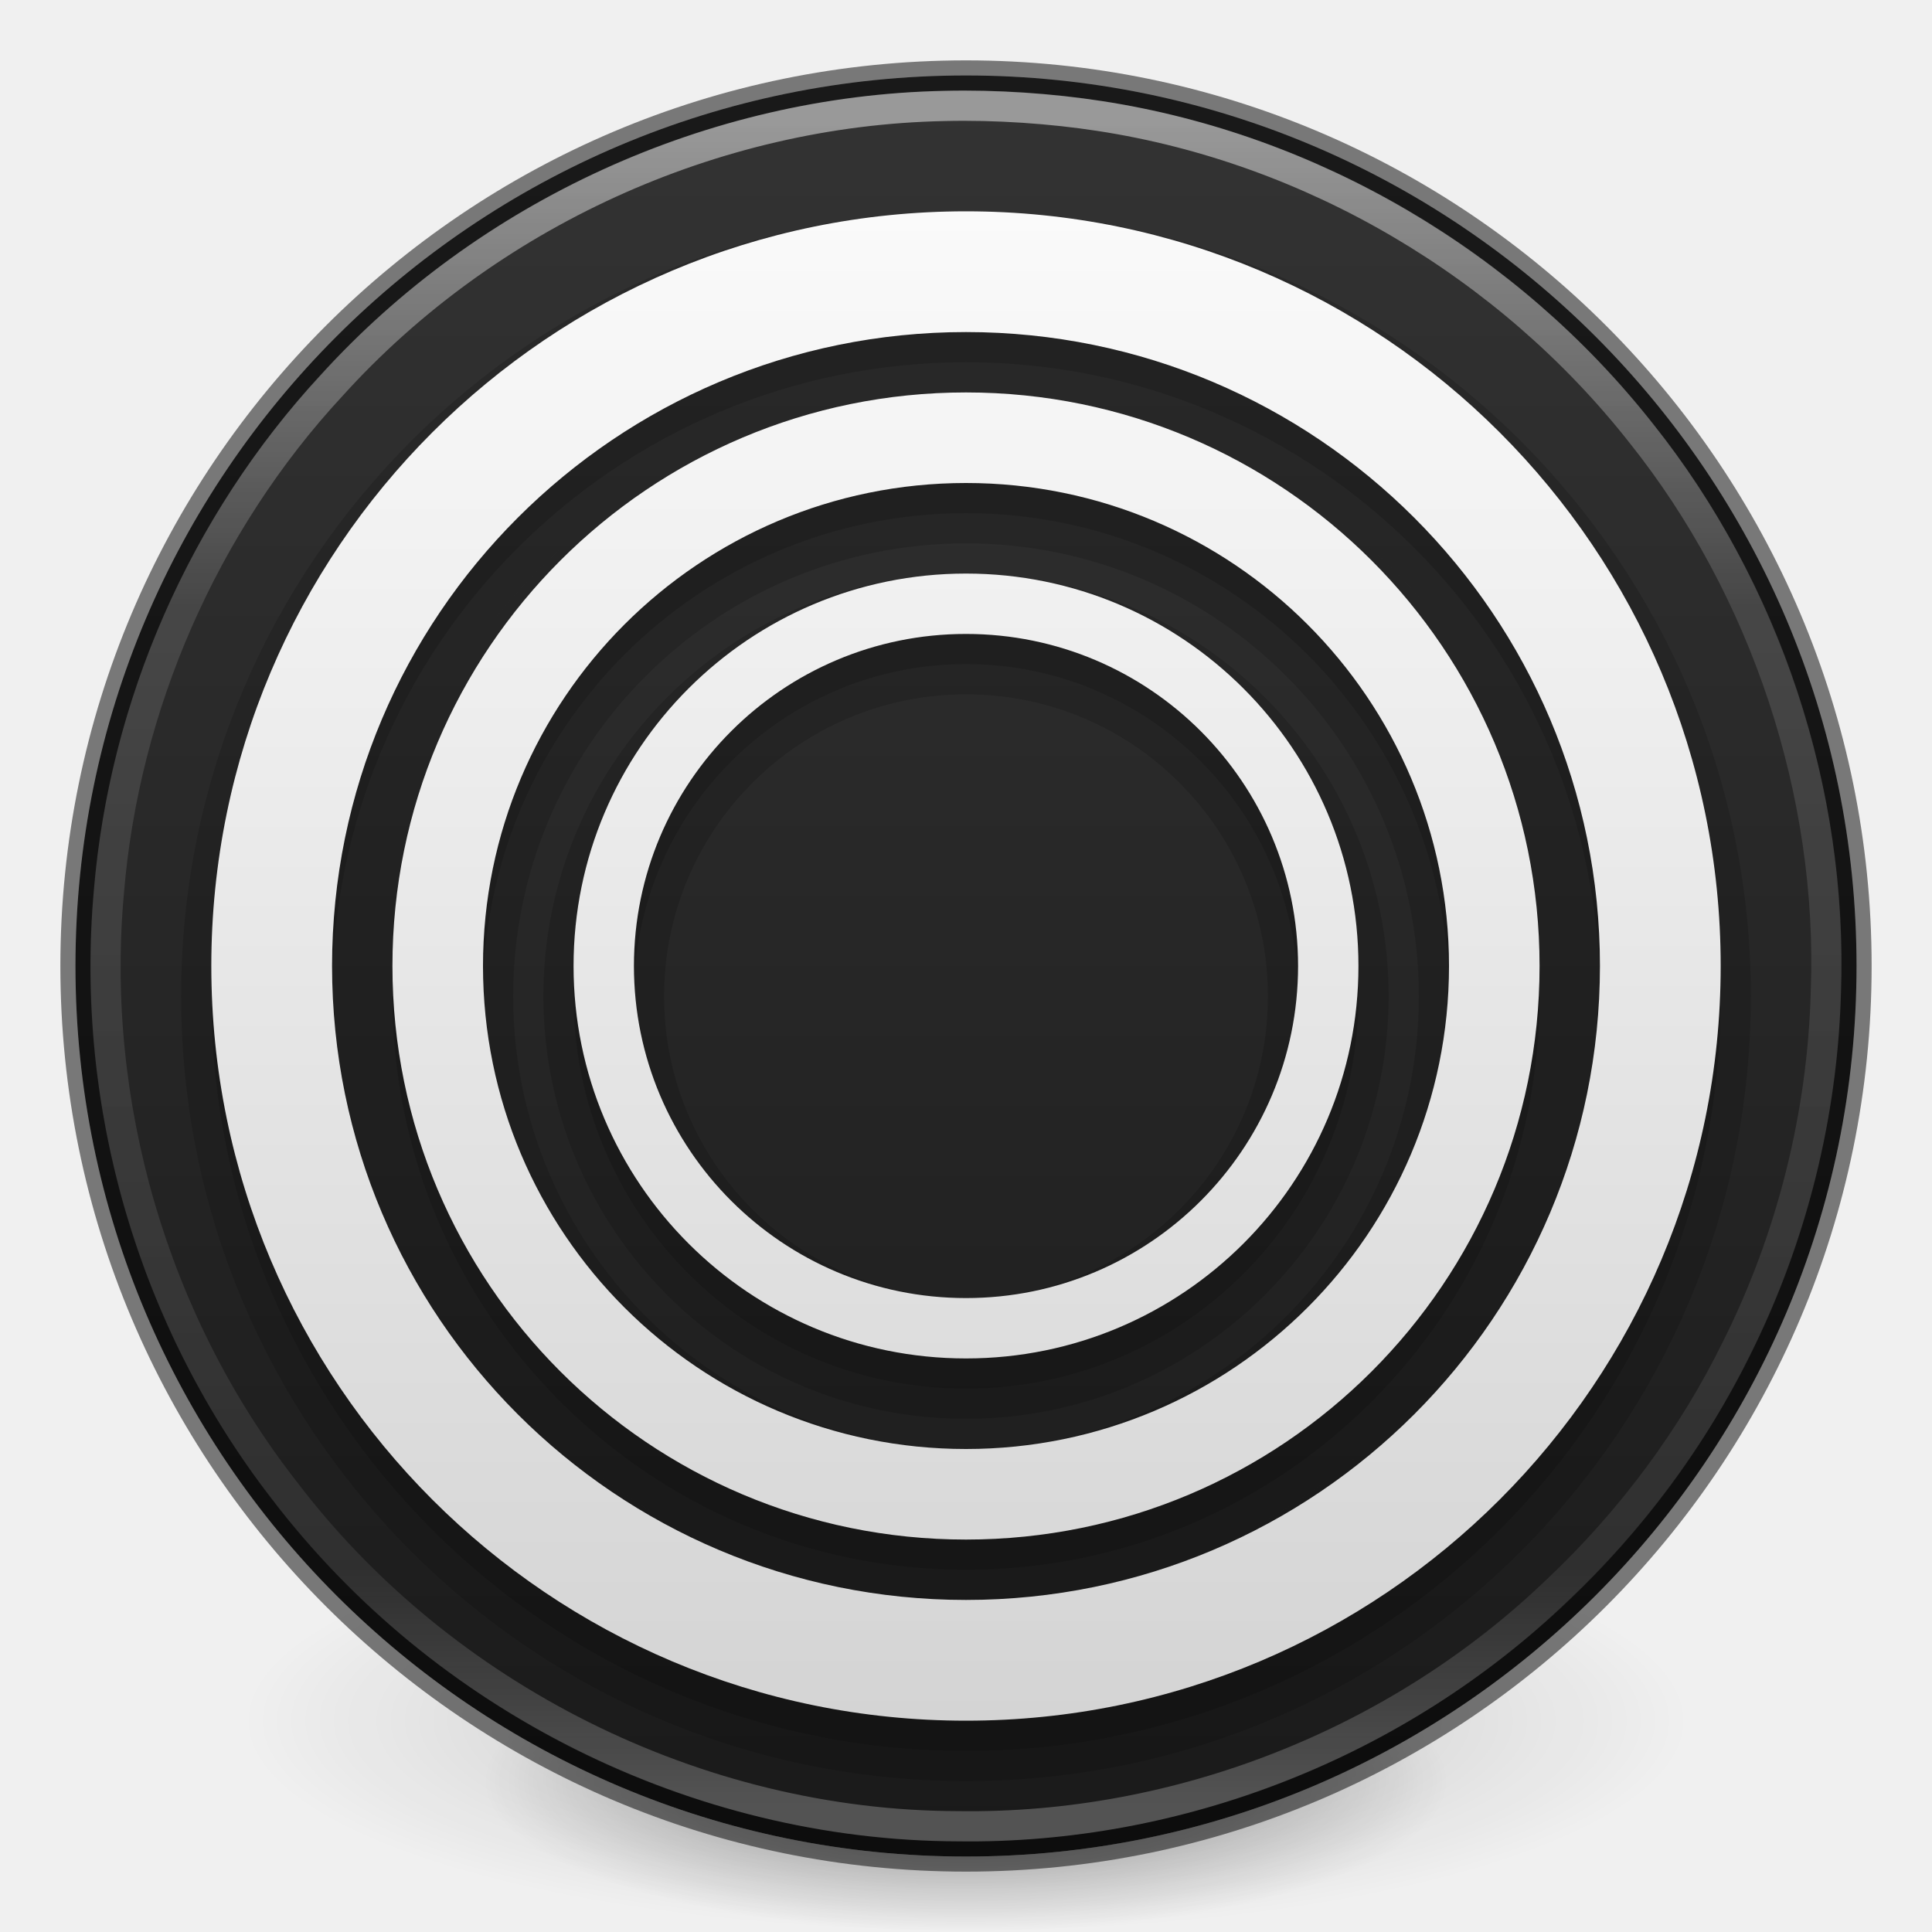
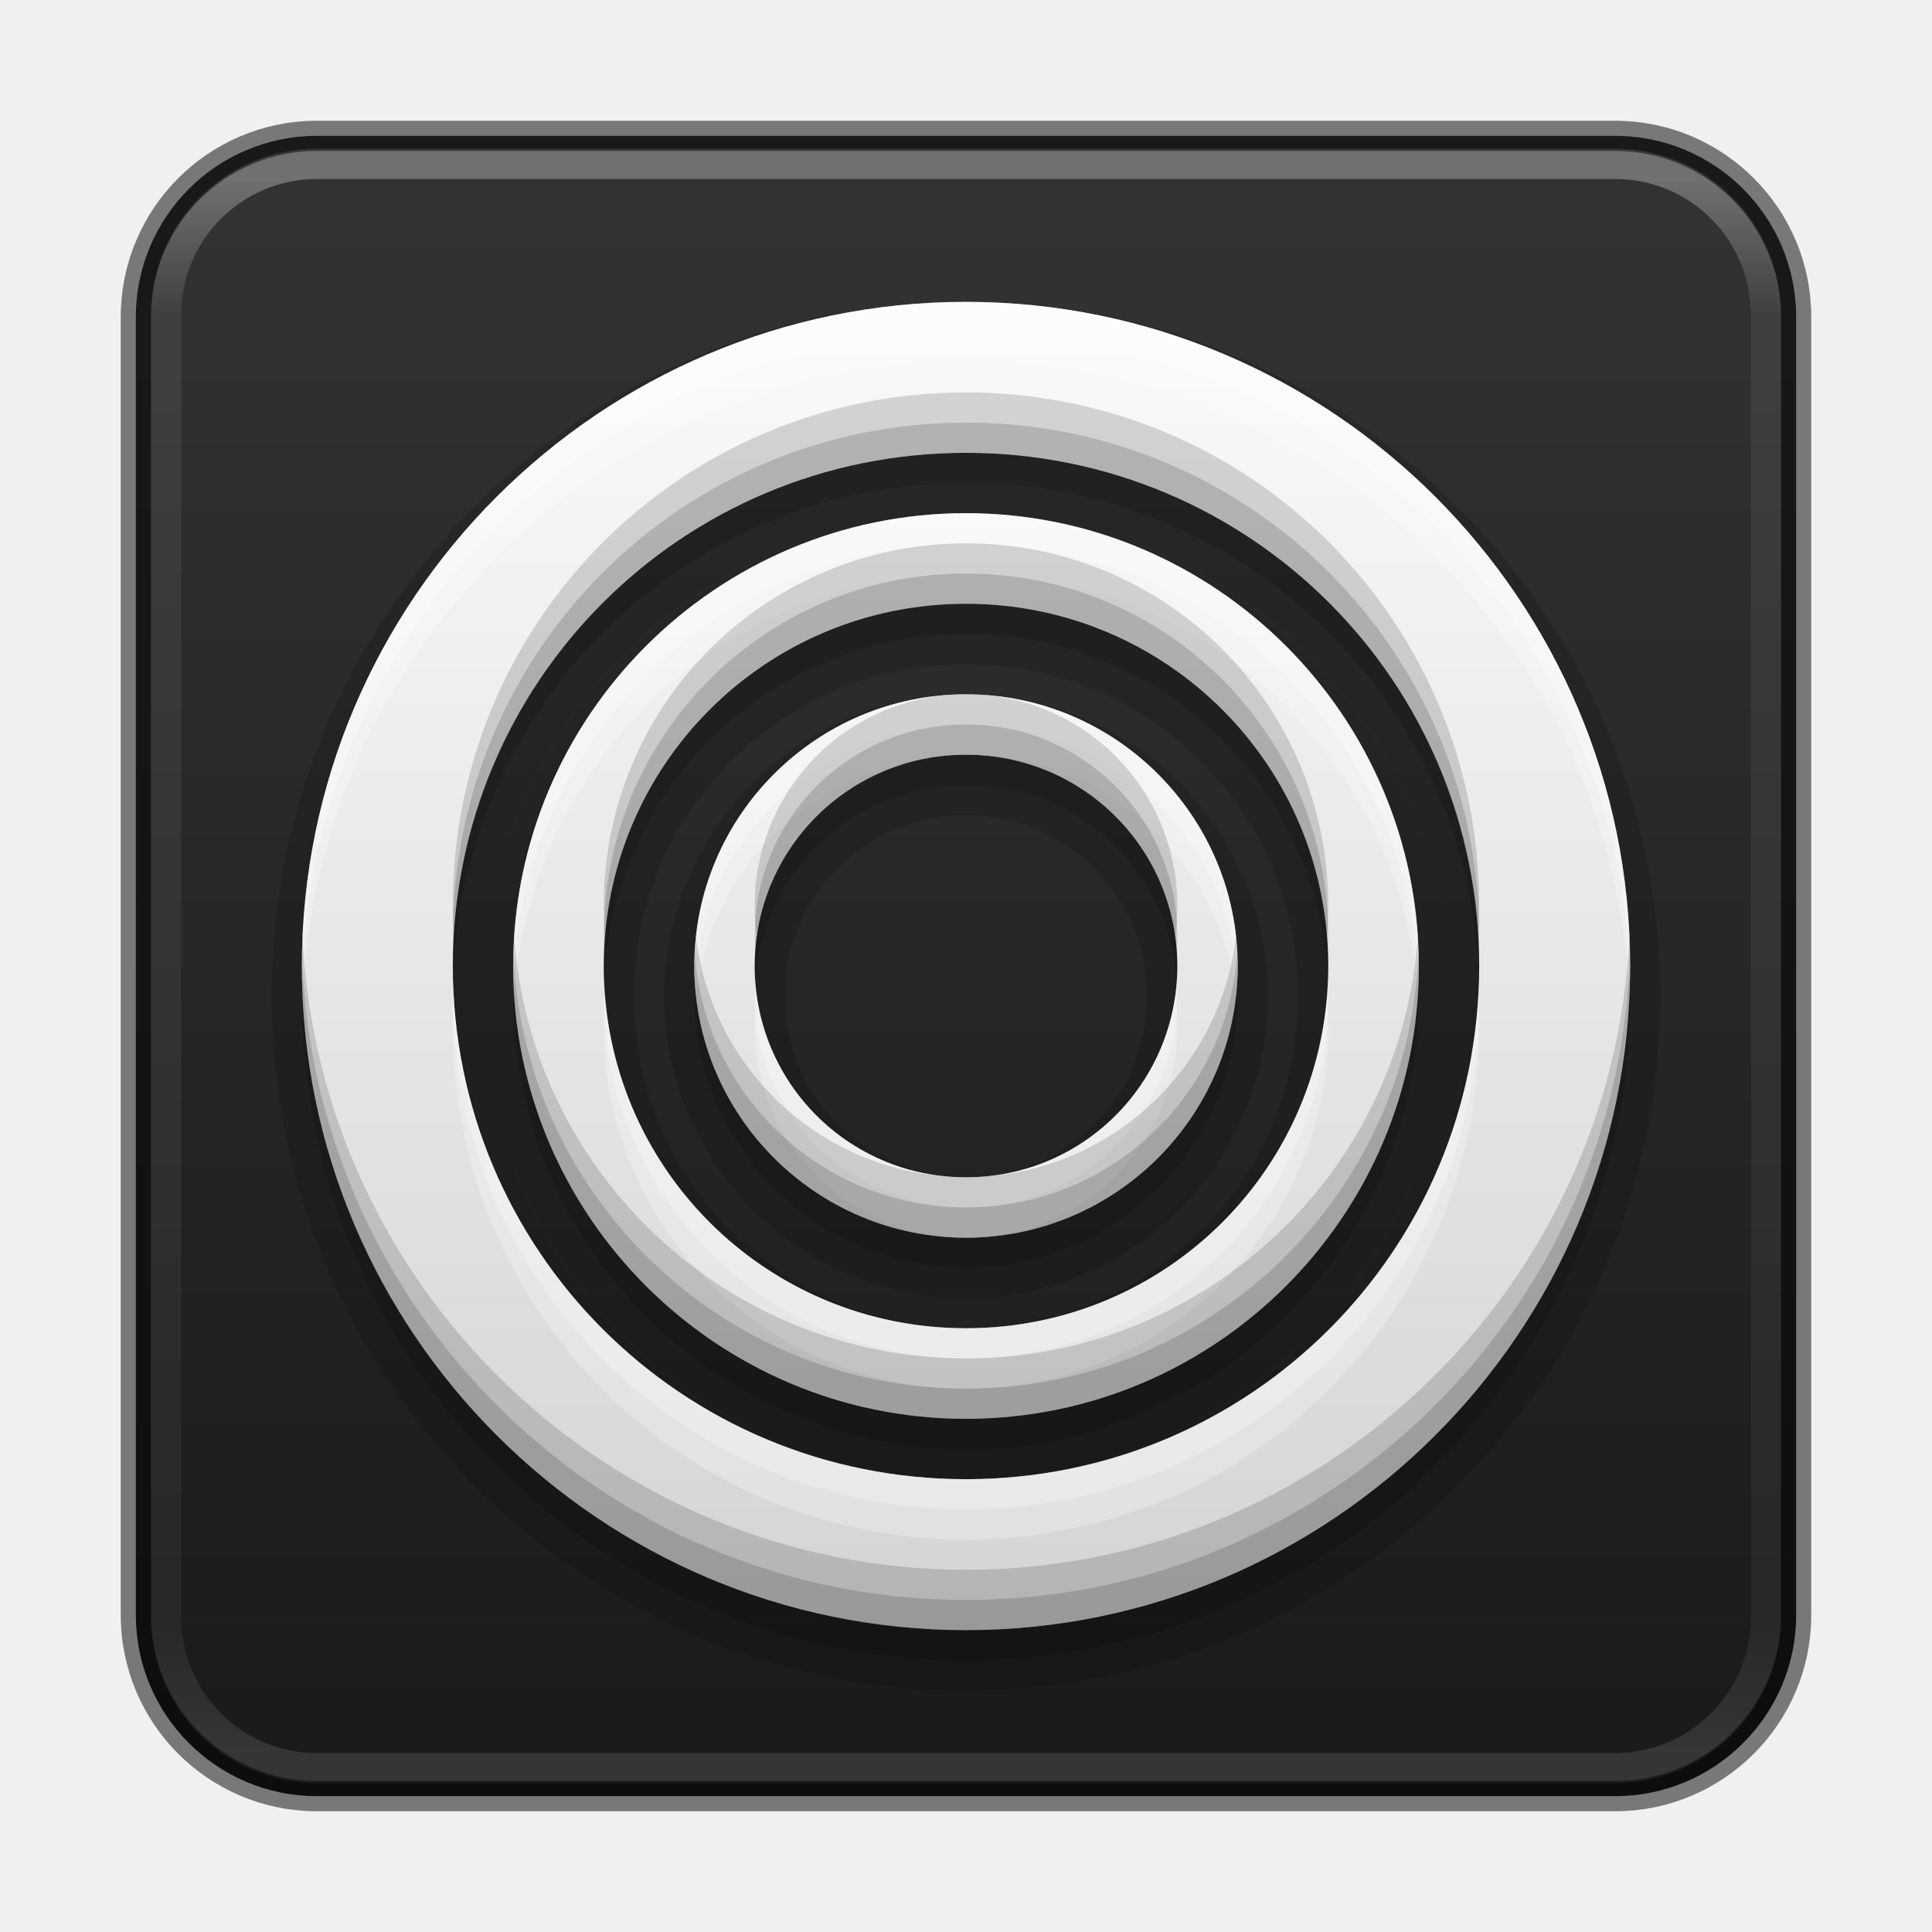
<svg xmlns="http://www.w3.org/2000/svg" xmlns:xlink="http://www.w3.org/1999/xlink" id="svg3489" height="64" width="64" version="1.1" xml:space="preserve">
  <defs id="defs3491">
-     <linearGradient id="linearGradient1">
-       <stop style="stop-color:#fafafa;stop-opacity:1;" offset="0" id="stop1" />
-       <stop style="stop-color:#d4d4d4;stop-opacity:1;" offset="1" id="stop2" />
-     </linearGradient>
-     <linearGradient id="linearGradient17">
-       <stop style="stop-color:#ffffff;stop-opacity:1;" offset="0" id="stop10" />
-       <stop style="stop-color:#ffffff;stop-opacity:0.25;" offset="0.287" id="stop11" />
-       <stop style="stop-color:#ffffff;stop-opacity:0.15;" offset="0.857" id="stop12" />
-       <stop style="stop-color:#ffffff;stop-opacity:0.5;" offset="1" id="stop17" />
+     <linearGradient id="linearGradient5">
+       <stop style="stop-color:#fafafa;stop-opacity:1;" offset="0" id="stop5" />
+       <stop style="stop-color:#d4d4d4;stop-opacity:1;" offset="1" id="stop8" />
    </linearGradient>
    <linearGradient id="linearGradient6">
      <stop style="stop-color:#333333;stop-opacity:1;" offset="0" id="stop6" />
      <stop style="stop-color:#1a1a1a;stop-opacity:1;" offset="1" id="stop7" />
    </linearGradient>
    <linearGradient id="linearGradient3820-7-2">
      <stop offset="0" style="stop-color:#000000;stop-opacity:1" id="stop3822-2-6" />
      <stop offset="1" style="stop-color:#000000;stop-opacity:0" id="stop3824-1-2" />
    </linearGradient>
    <radialGradient r="62.769" fy="185.297" fx="99.189" cy="185.297" cx="99.189" gradientTransform="matrix(0.3823536,7.5555777e-8,-1.8372241e-8,0.1115198,-5.925427,36.33585)" gradientUnits="userSpaceOnUse" id="radialGradient3300" xlink:href="#linearGradient3820-7-2" />
    <radialGradient r="62.769" fy="185.297" fx="99.189" cy="185.297" cx="99.189" gradientTransform="matrix(0.2549024,5.3967361e-8,-1.2248161e-8,0.07965545,6.716382,44.24067)" gradientUnits="userSpaceOnUse" id="radialGradient4192" xlink:href="#linearGradient3820-7-2" />
-     <linearGradient xlink:href="#linearGradient6" id="linearGradient7" x1="32" y1="3" x2="32" y2="61" gradientUnits="userSpaceOnUse" />
-     <linearGradient xlink:href="#linearGradient17" id="linearGradient10" x1="32" y1="4" x2="32" y2="60" gradientUnits="userSpaceOnUse" />
-     <linearGradient xlink:href="#linearGradient1" id="linearGradient2" x1="32" y1="7" x2="32" y2="57" gradientUnits="userSpaceOnUse" />
+     <linearGradient id="linearGradient909">
+       <stop id="stop901" style="stop-color:#cd9ef7;stop-opacity:1" offset="0" />
+       <stop id="stop907" style="stop-color:#a56de2;stop-opacity:1" offset="1" />
+     </linearGradient>
+     <linearGradient y2="42.092" x2="24" y1="5.909" x1="24" gradientTransform="matrix(1.432432,0,0,1.436283,-2.378375,-2.470783)" gradientUnits="userSpaceOnUse" id="linearGradient3904" xlink:href="#linearGradient4270" />
+     <linearGradient id="linearGradient4270">
+       <stop id="stop4272" style="stop-color:#ffffff;stop-opacity:1" offset="0" />
+       <stop id="stop4274" style="stop-color:#ffffff;stop-opacity:0.235" offset="0.086" />
+       <stop id="stop4276" style="stop-color:#ffffff;stop-opacity:0.157" offset="0.914" />
+       <stop id="stop4278" style="stop-color:#ffffff;stop-opacity:0.392" offset="1" />
+     </linearGradient>
+     <linearGradient xlink:href="#linearGradient6" id="linearGradient899" x1="31.781" y1="4.927" x2="31.781" y2="59.148" gradientUnits="userSpaceOnUse" />
+     <linearGradient xlink:href="#linearGradient5" id="linearGradient8" x1="32" y1="10" x2="32" y2="54" gradientUnits="userSpaceOnUse" />
  </defs>
-   <g id="g4198">
-     <path style="opacity:0.2;fill:url(#radialGradient3300);fill-opacity:1;stroke:none" id="path3818-0" d="m 56,57.002 a 24,6.999 0 1 1 -48,0 24,6.999 0 1 1 48,0 z" />
-     <path d="m 48,59.002 a 16,4.999 0 1 1 -32,0 16,4.999 0 1 1 32,0 z" id="path4190" style="opacity:0.4;fill:url(#radialGradient4192);fill-opacity:1;stroke:none" />
-   </g>
-   <path style="color:#000000;display:inline;overflow:visible;visibility:visible;fill:#ffffff;fill-opacity:1;fill-rule:nonzero;stroke:none;stroke-width:1;marker:none;enable-background:accumulate" id="path2555" d="M 32,2.5 C 15.723,2.5 2.5,15.723 2.5,32 2.5,48.277 15.723,61.5 32,61.5 48.277,61.5 61.5,48.277 61.5,32 61.5,15.723 48.277,2.5 32,2.5 Z" />
-   <path id="path3871" style="color:#000000;display:inline;overflow:visible;visibility:visible;opacity:1;fill:url(#linearGradient7);stroke:#000000;stroke-width:1;stroke-opacity:0.5;marker:none;enable-background:accumulate" d="m 32,2.5 c -16.277,0 -29.5,13.223 -29.5,29.5 0,16.277 13.223,29.5 29.5,29.5 16.277,0 29.5,-13.223 29.5,-29.5 C 61.5,15.723 48.277,2.5 32,2.5 Z" />
-   <g id="g1">
-     <path id="path2" style="opacity:0.15;fill:#000000;fill-opacity:1;stroke:#000000;stroke-width:2;stroke-linejoin:round;stroke-dasharray:none;stroke-dashoffset:0" d="M 32,8 C 18.193,8 7,19.193 7,33 7,46.807 18.193,58 32,58 45.807,58 57,46.807 57,33 57,19.193 45.807,8 32,8 Z m 0,4 C 43.598,12 53,21.402 53,33 53,44.598 43.598,54 32,54 20.402,54 11,44.598 11,33 11,21.402 20.402,12 32,12 Z m 0,2 C 21.507,14 13,22.507 13,33 13,43.493 21.507,52 32,52 42.493,52 51,43.493 51,33 51,22.507 42.493,14 32,14 Z m 0,3 c 8.837,0 16,7.163 16,16 0,8.837 -7.163,16 -16,16 -8.837,0 -16,-7.163 -16,-16 0,-8.837 7.163,-16 16,-16 z m 0,3 c -7.18,0 -13,5.82 -13,13 0,7.18 5.82,13 13,13 7.18,0 13,-5.82 13,-13 0,-7.18 -5.82,-13 -13,-13 z m 0,2 c 6.075,0 11,4.925 11,11 0,6.075 -4.925,11 -11,11 -6.075,0 -11,-4.925 -11,-11 0,-6.075 4.925,-11 11,-11 z" />
-     <path id="path3" style="opacity:0.15;fill:#000000;fill-opacity:1;stroke:none;stroke-width:2;stroke-linejoin:round;stroke-dasharray:none;stroke-dashoffset:0" d="M 32,8 C 18.193,8 7,19.193 7,33 7,46.807 18.193,58 32,58 45.807,58 57,46.807 57,33 57,19.193 45.807,8 32,8 Z m 0,4 C 43.598,12 53,21.402 53,33 53,44.598 43.598,54 32,54 20.402,54 11,44.598 11,33 11,21.402 20.402,12 32,12 Z m 0,2 C 21.507,14 13,22.507 13,33 13,43.493 21.507,52 32,52 42.493,52 51,43.493 51,33 51,22.507 42.493,14 32,14 Z m 0,3 c 8.837,0 16,7.163 16,16 0,8.837 -7.163,16 -16,16 -8.837,0 -16,-7.163 -16,-16 0,-8.837 7.163,-16 16,-16 z m 0,3 c -7.18,0 -13,5.82 -13,13 0,7.18 5.82,13 13,13 7.18,0 13,-5.82 13,-13 0,-7.18 -5.82,-13 -13,-13 z m 0,2 c 6.075,0 11,4.925 11,11 0,6.075 -4.925,11 -11,11 -6.075,0 -11,-4.925 -11,-11 0,-6.075 4.925,-11 11,-11 z" />
-     <path id="path1" style="fill:url(#linearGradient2);fill-opacity:1;stroke:none;stroke-width:0.096;stroke-linejoin:round;stroke-dasharray:0.288, 0.288" d="M 32,7 C 18.193,7 7,18.193 7,32 7,45.807 18.193,57 32,57 45.807,57 57,45.807 57,32 57,18.193 45.807,7 32,7 Z m 0,4 C 43.598,11 53,20.402 53,32 53,43.598 43.598,53 32,53 20.402,53 11,43.598 11,32 11,20.402 20.402,11 32,11 Z m 0,2 C 21.507,13 13,21.507 13,32 13,42.493 21.507,51 32,51 42.493,51 51,42.493 51,32 51,21.507 42.493,13 32,13 Z m 0,3 c 8.837,0 16,7.163 16,16 0,8.837 -7.163,16 -16,16 -8.837,0 -16,-7.163 -16,-16 0,-8.837 7.163,-16 16,-16 z m 0,3 c -7.18,0 -13,5.82 -13,13 0,7.18 5.82,13 13,13 7.18,0 13,-5.82 13,-13 0,-7.18 -5.82,-13 -13,-13 z m 0,2 c 6.075,0 11,4.925 11,11 0,6.075 -4.925,11 -11,11 -6.075,0 -11,-4.925 -11,-11 0,-6.075 4.925,-11 11,-11 z" />
-   </g>
-   <path id="path6" style="color:#000000;display:inline;overflow:visible;visibility:visible;opacity:0.5;fill:none;stroke:url(#linearGradient10);stroke-width:1;stroke-opacity:1;marker:none;enable-background:accumulate" d="m 31.283,3.51 c -7.659,0.151 -15.167,3.585 -20.303,9.266 -4.247,4.582 -6.869,10.64 -7.371,16.758 -0.642,7.009 1.46,14.258 5.811,19.836 5.212,6.869 13.687,11.112 22.314,11.126 7.304,0.108 14.585,-2.757 19.852,-7.818 2.453,-2.312 4.5,-5.073 5.949,-8.037 1.837,-3.674 2.842,-7.758 2.948,-11.769 C 60.738,26.271 58.469,19.487 54.367,14.352 49.978,8.774 43.46,4.92 36.438,3.844 34.838,3.597 32.996,3.467 31.283,3.51 Z" />
+   <rect width="55" height="55" rx="6" ry="6" x="4.5" y="4.5" id="rect5505-21-3-8-5-2-9" style="color:#000000;display:inline;overflow:visible;visibility:visible;fill:url(#linearGradient899);fill-rule:nonzero;stroke:none;stroke-width:1;marker:none;enable-background:accumulate" />
+   <path id="path17" style="baseline-shift:baseline;display:inline;overflow:visible;opacity:0.15;fill:#000000;stroke-linejoin:round;enable-background:accumulate;stop-color:#000000;stop-opacity:1;fill-opacity:1;stroke:#000000;stroke-opacity:1;stroke-width:2;stroke-dasharray:none" d="M 32,11 C 19.879,11 10,20.879 10,33 10,45.121 19.879,55 32,55 44.121,55 54,45.121 54,33 54,20.879 44.121,11 32,11 Z m 0,5 c 9.418,0 17,7.582 17,17 0,9.418 -7.582,17 -17,17 -9.418,0 -17,-7.582 -17,-17 0,-9.418 7.582,-17 17,-17 z m 0,2 c -8.267,0 -15,6.733 -15,15 0,8.267 6.733,15 15,15 8.267,0 15,-6.733 15,-15 0,-8.267 -6.733,-15 -15,-15 z m 0,3 c 6.645,0 12,5.355 12,12 0,6.645 -5.355,12 -12,12 -6.645,0 -12,-5.355 -12,-12 0,-6.645 5.355,-12 12,-12 z m 0,3 c -4.959,0 -9,4.041 -9,9 0,4.959 4.041,9 9,9 4.959,0 9,-4.041 9,-9 0,-4.959 -4.041,-9 -9,-9 z m 0,2 c 3.878,0 7,3.122 7,7 0,3.878 -3.122,7 -7,7 -3.878,0 -7,-3.122 -7,-7 0,-3.878 3.122,-7 7,-7 z" />
+   <path id="path16" style="baseline-shift:baseline;display:inline;overflow:visible;opacity:0.15;vector-effect:none;fill:#000000;stroke-linejoin:round;enable-background:accumulate;stop-color:#000000;stop-opacity:1;fill-opacity:1;stroke:none;stroke-opacity:1" d="M 32,11 C 19.879,11 10,20.879 10,33 10,45.121 19.879,55 32,55 44.121,55 54,45.121 54,33 54,20.879 44.121,11 32,11 Z m 0,5 c 9.418,0 17,7.582 17,17 0,9.418 -7.582,17 -17,17 -9.418,0 -17,-7.582 -17,-17 0,-9.418 7.582,-17 17,-17 z m 0,2 c -8.267,0 -15,6.733 -15,15 0,8.267 6.733,15 15,15 8.267,0 15,-6.733 15,-15 0,-8.267 -6.733,-15 -15,-15 z m 0,3 c 6.645,0 12,5.355 12,12 0,6.645 -5.355,12 -12,12 -6.645,0 -12,-5.355 -12,-12 0,-6.645 5.355,-12 12,-12 z m 0,3 c -4.959,0 -9,4.041 -9,9 0,4.959 4.041,9 9,9 4.959,0 9,-4.041 9,-9 0,-4.959 -4.041,-9 -9,-9 z m 0,2 c 3.878,0 7,3.122 7,7 0,3.878 -3.122,7 -7,7 -3.878,0 -7,-3.122 -7,-7 0,-3.878 3.122,-7 7,-7 z" />
+   <path id="path4" style="baseline-shift:baseline;display:inline;overflow:visible;vector-effect:none;fill:url(#linearGradient8);stroke-linejoin:round;enable-background:accumulate;stop-color:#000000;stop-opacity:1;opacity:1" d="M 32 10 C 19.879 10 10 19.879 10 32 C 10 44.121 19.879 54 32 54 C 44.121 54 54 44.121 54 32 C 54 19.879 44.121 10 32 10 z M 32 15 C 41.418 15 49 22.582 49 32 C 49 41.418 41.418 49 32 49 C 22.582 49 15 41.418 15 32 C 15 22.582 22.582 15 32 15 z M 32 17 C 23.733 17 17 23.733 17 32 C 17 40.267 23.733 47 32 47 C 40.267 47 47 40.267 47 32 C 47 23.733 40.267 17 32 17 z M 32 20 C 38.645 20 44 25.355 44 32 C 44 38.645 38.645 44 32 44 C 25.355 44 20 38.645 20 32 C 20 25.355 25.355 20 32 20 z M 32 23 C 27.041 23 23 27.041 23 32 C 23 36.959 27.041 41 32 41 C 36.959 41 41 36.959 41 32 C 41 27.041 36.959 23 32 23 z M 32 25 C 35.878 25 39 28.122 39 32 C 39 35.878 35.878 39 32 39 C 28.122 39 25 35.878 25 32 C 25 28.122 28.122 25 32 25 z " />
+   <rect style="opacity:0.3;fill:none;stroke:url(#linearGradient3904);stroke-width:1;stroke-linecap:round;stroke-linejoin:round;stroke-miterlimit:4;stroke-dasharray:none;stroke-dashoffset:0;stroke-opacity:1" id="rect6741" y="5.429" x="5.5" ry="5" rx="5" height="53.142" width="53" />
+   <rect style="color:#000000;display:inline;overflow:visible;visibility:visible;opacity:0.5;fill:none;stroke:#000000;stroke-width:1;stroke-linecap:round;stroke-linejoin:round;stroke-miterlimit:4;stroke-dasharray:none;stroke-dashoffset:0;stroke-opacity:1;marker:none;enable-background:accumulate" id="rect5505-21-9" y="4.5" x="4.5" ry="6" rx="6" height="55" width="55" />
+   <path id="path11" style="baseline-shift:baseline;display:inline;overflow:visible;vector-effect:none;fill:#ffffff;stroke-linejoin:round;enable-background:accumulate;stop-color:#000000;stop-opacity:1;opacity:0.25;fill-opacity:1" d="M 32 10 C 19.879 10 10 19.879 10 32 C 10 32.335 10.008 32.668 10.023 33 C 10.549 21.341 20.214 12 32 12 C 43.786 12 53.451 21.341 53.977 33 C 53.992 32.668 54 32.335 54 32 C 54 19.879 44.121 10 32 10 z M 32 17 C 23.734 17 17 23.734 17 32 C 17 32.336 17.011 32.669 17.033 33 C 17.55 25.197 24.069 19 32 19 C 39.931 19 46.45 25.197 46.967 33 C 46.989 32.669 47 32.336 47 32 C 47 23.734 40.266 17 32 17 z M 32 23 C 27.041 23 23 27.041 23 32 C 23 32.338 23.018 32.672 23.055 33 C 23.528 28.744 26.989 25.376 31.283 25.035 C 31.519 25.011 31.758 25 32 25 C 32.242 25 32.481 25.011 32.717 25.035 C 37.011 25.376 40.472 28.744 40.945 33 C 40.982 32.672 41 32.338 41 32 C 41 27.041 36.959 23 32 23 z M 15.029 33 C 15.01 33.331 15 33.664 15 34 C 15 43.418 22.582 51 32 51 C 41.418 51 49 43.418 49 34 C 49 33.664 48.99 33.331 48.971 33 C 48.456 41.949 41.083 49 32 49 C 22.917 49 15.544 41.949 15.029 33 z M 20.041 33 C 20.014 33.33 20 33.663 20 34 C 20 40.645 25.355 46 32 46 C 38.645 46 44 40.645 44 34 C 44 33.663 43.986 33.33 43.959 33 C 43.454 39.174 38.308 44 32 44 C 25.692 44 20.546 39.174 20.041 33 z M 25.07 33 C 25.024 33.326 25 33.66 25 34 C 25 37.635 27.745 40.608 31.283 40.965 C 31.519 40.989 31.758 41 32 41 C 32.242 41 32.481 40.989 32.717 40.965 C 36.255 40.608 39 37.635 39 34 C 39 33.66 38.976 33.326 38.93 33 C 38.447 36.401 35.538 39 32 39 C 28.462 39 25.553 36.401 25.07 33 z " />
+   <path id="path9" style="baseline-shift:baseline;display:inline;overflow:visible;vector-effect:none;fill:#ffffff;stroke-linejoin:round;enable-background:accumulate;stop-color:#000000;stop-opacity:1;opacity:0.25;fill-opacity:1" d="M 32 10 C 19.879 10 10 19.879 10 32 C 10 32.167 10.002 32.334 10.006 32.5 C 10.273 20.609 20.046 11 32 11 C 43.954 11 53.727 20.609 53.994 32.5 C 53.998 32.334 54 32.167 54 32 C 54 19.879 44.121 10 32 10 z M 32 17 C 23.733 17 17 23.733 17 32 C 17 32.167 17.002 32.334 17.008 32.5 C 17.273 24.464 23.901 18 32 18 C 40.099 18 46.727 24.464 46.992 32.5 C 46.998 32.334 47 32.167 47 32 C 47 23.733 40.267 17 32 17 z M 32 23 C 27.041 23 23 27.041 23 32 C 23 32.168 23.005 32.334 23.014 32.5 C 23.274 27.772 27.209 24 32 24 C 36.791 24 40.726 27.772 40.986 32.5 C 40.995 32.334 41 32.168 41 32 C 41 27.041 36.959 23 32 23 z M 15.008 32.5 C 15.003 32.666 15 32.833 15 33 C 15 42.418 22.582 50 32 50 C 41.418 50 49 42.418 49 33 C 49 32.833 48.997 32.666 48.992 32.5 C 48.729 41.685 41.251 49 32 49 C 22.749 49 15.271 41.685 15.008 32.5 z M 20.01 32.5 C 20.003 32.666 20 32.832 20 33 C 20 39.645 25.355 45 32 45 C 38.645 45 44 39.645 44 33 C 44 32.832 43.997 32.666 43.99 32.5 C 43.73 38.912 38.478 44 32 44 C 25.522 44 20.27 38.912 20.01 32.5 z M 25.018 32.5 C 25.006 32.665 25 32.832 25 33 C 25 36.878 28.122 40 32 40 C 35.878 40 39 36.878 39 33 C 39 32.832 38.994 32.665 38.982 32.5 C 38.728 36.143 35.71 39 32 39 C 28.29 39 25.272 36.143 25.018 32.5 z " />
+   <path id="path15" style="baseline-shift:baseline;display:inline;overflow:visible;opacity:0.15;vector-effect:none;fill:#000000;fill-opacity:1;stroke-linejoin:round;enable-background:accumulate;stop-color:#000000;stop-opacity:1" d="m 32,13 c -9.418,0 -17,7.582 -17,17 0,0.336 0.01,0.669 0.029,1 C 15.544,22.051 22.917,15 32,15 c 9.083,1.7e-5 16.456,7.051 16.971,16 C 48.99,30.669 49,30.336 49,30 49,20.582 41.418,13 32,13 Z m 0,5 c -6.645,0 -12,5.355 -12,12 0,0.337 0.014,0.67 0.041,1 C 20.546,24.826 25.692,20 32,20 38.308,20 43.454,24.826 43.959,31 43.986,30.67 44,30.337 44,30 44,23.355 38.645,18 32,18 Z m 0,5 c -0.242,0 -0.481,0.011 -0.717,0.035 C 27.745,23.392 25,26.365 25,30 c 0,0.34 0.024,0.674 0.07,1 0.482,-3.401 3.392,-6 6.93,-6 3.538,0 6.447,2.599 6.93,6 C 38.976,30.674 39,30.34 39,30 39,26.365 36.255,23.392 32.717,23.035 32.481,23.011 32.242,23 32,23 Z M 10.023,31 C 10.008,31.332 10,31.665 10,32 10,44.121 19.879,54 32,54 44.121,54 54,44.121 54,32 54,31.665 53.992,31.332 53.977,31 53.451,42.659 43.786,52 32,52 20.214,52 10.549,42.659 10.023,31 Z m 7.01,0 C 17.011,31.331 17,31.664 17,32 c 0,8.266 6.734,15 15,15 8.266,-2.1e-5 15,-6.734 15,-15 0,-0.336 -0.011,-0.669 -0.033,-1 C 46.45,38.803 39.931,45 32,45 24.069,45 17.55,38.803 17.033,31 Z m 6.021,0 C 23.018,31.328 23,31.662 23,32 c 0,4.959 4.041,9 9,9 4.959,0 9,-4.041 9,-9 0,-0.338 -0.018,-0.672 -0.055,-1 -0.474,4.256 -3.935,7.624 -8.229,7.965 C 32.48,38.984 32.241,39 32,39 31.759,39 31.52,38.984 31.283,38.965 26.989,38.624 23.528,35.256 23.055,31 Z" />
+   <path id="path13" style="baseline-shift:baseline;display:inline;overflow:visible;vector-effect:none;fill:#000000;stroke-linejoin:round;enable-background:accumulate;stop-color:#000000;stop-opacity:1;opacity:0.15;fill-opacity:1" d="M 32 14 C 22.582 14 15 21.582 15 31 C 15 31.167 15.003 31.334 15.008 31.5 C 15.271 22.315 22.749 15 32 15 C 41.251 15 48.729 22.315 48.992 31.5 C 48.997 31.334 49 31.167 49 31 C 49 21.582 41.418 14 32 14 z M 32 19 C 25.355 19 20 24.355 20 31 C 20 31.168 20.003 31.334 20.01 31.5 C 20.27 25.088 25.522 20 32 20 C 38.478 20 43.73 25.088 43.99 31.5 C 43.997 31.334 44 31.168 44 31 C 44 24.355 38.645 19 32 19 z M 32 24 C 28.122 24 25 27.122 25 31 C 25 31.168 25.006 31.335 25.018 31.5 C 25.272 27.857 28.29 25 32 25 C 35.71 25 38.728 27.857 38.982 31.5 C 38.994 31.335 39 31.168 39 31 C 39 27.122 35.878 24 32 24 z M 10.006 31.5 C 10.002 31.666 10 31.833 10 32 C 10 44.121 19.879 54 32 54 C 44.121 54 54 44.121 54 32 C 54 31.833 53.998 31.666 53.994 31.5 C 53.727 43.391 43.954 53 32 53 C 20.046 53 10.273 43.391 10.006 31.5 z M 17.008 31.5 C 17.002 31.666 17 31.833 17 32 C 17 40.267 23.733 47 32 47 C 40.267 47 47 40.267 47 32 C 47 31.833 46.998 31.666 46.992 31.5 C 46.727 39.536 40.099 46 32 46 C 23.901 46 17.273 39.536 17.008 31.5 z M 23.014 31.5 C 23.005 31.666 23 31.832 23 32 C 23 36.959 27.041 41 32 41 C 36.959 41 41 36.959 41 32 C 41 31.832 40.995 31.666 40.986 31.5 C 40.726 36.228 36.791 40 32 40 C 27.209 40 23.274 36.228 23.014 31.5 z " />
</svg>
